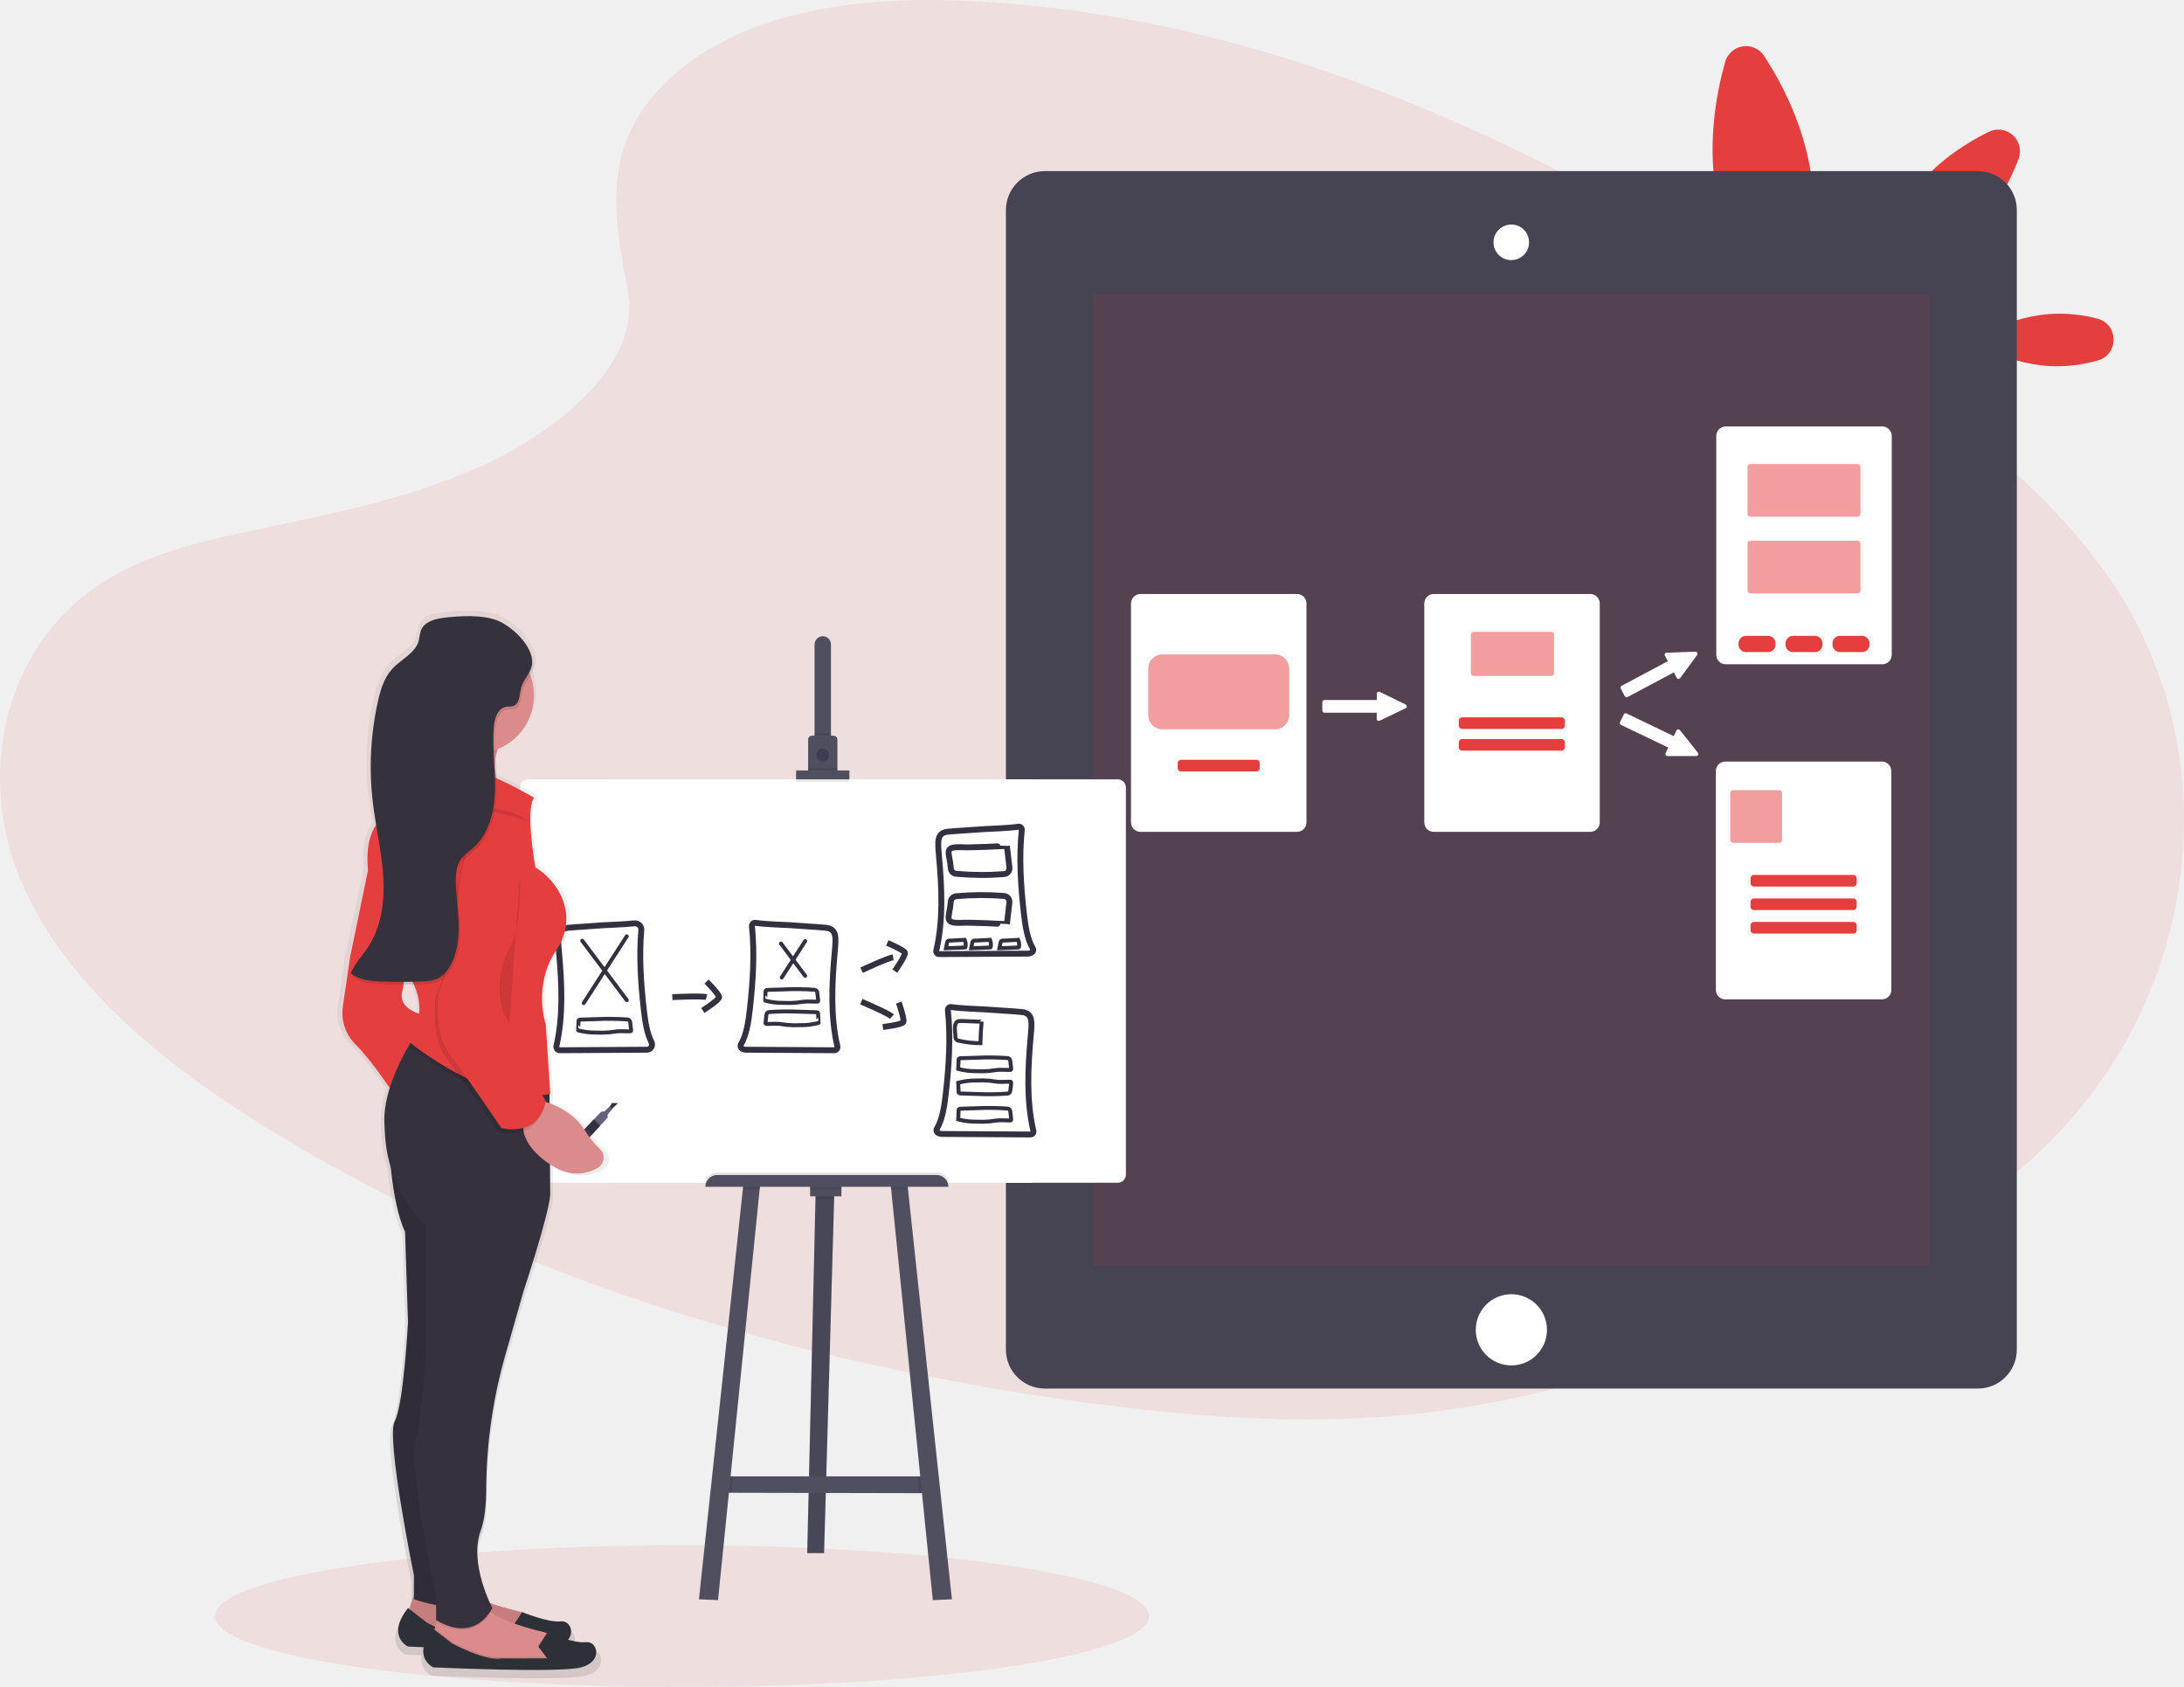
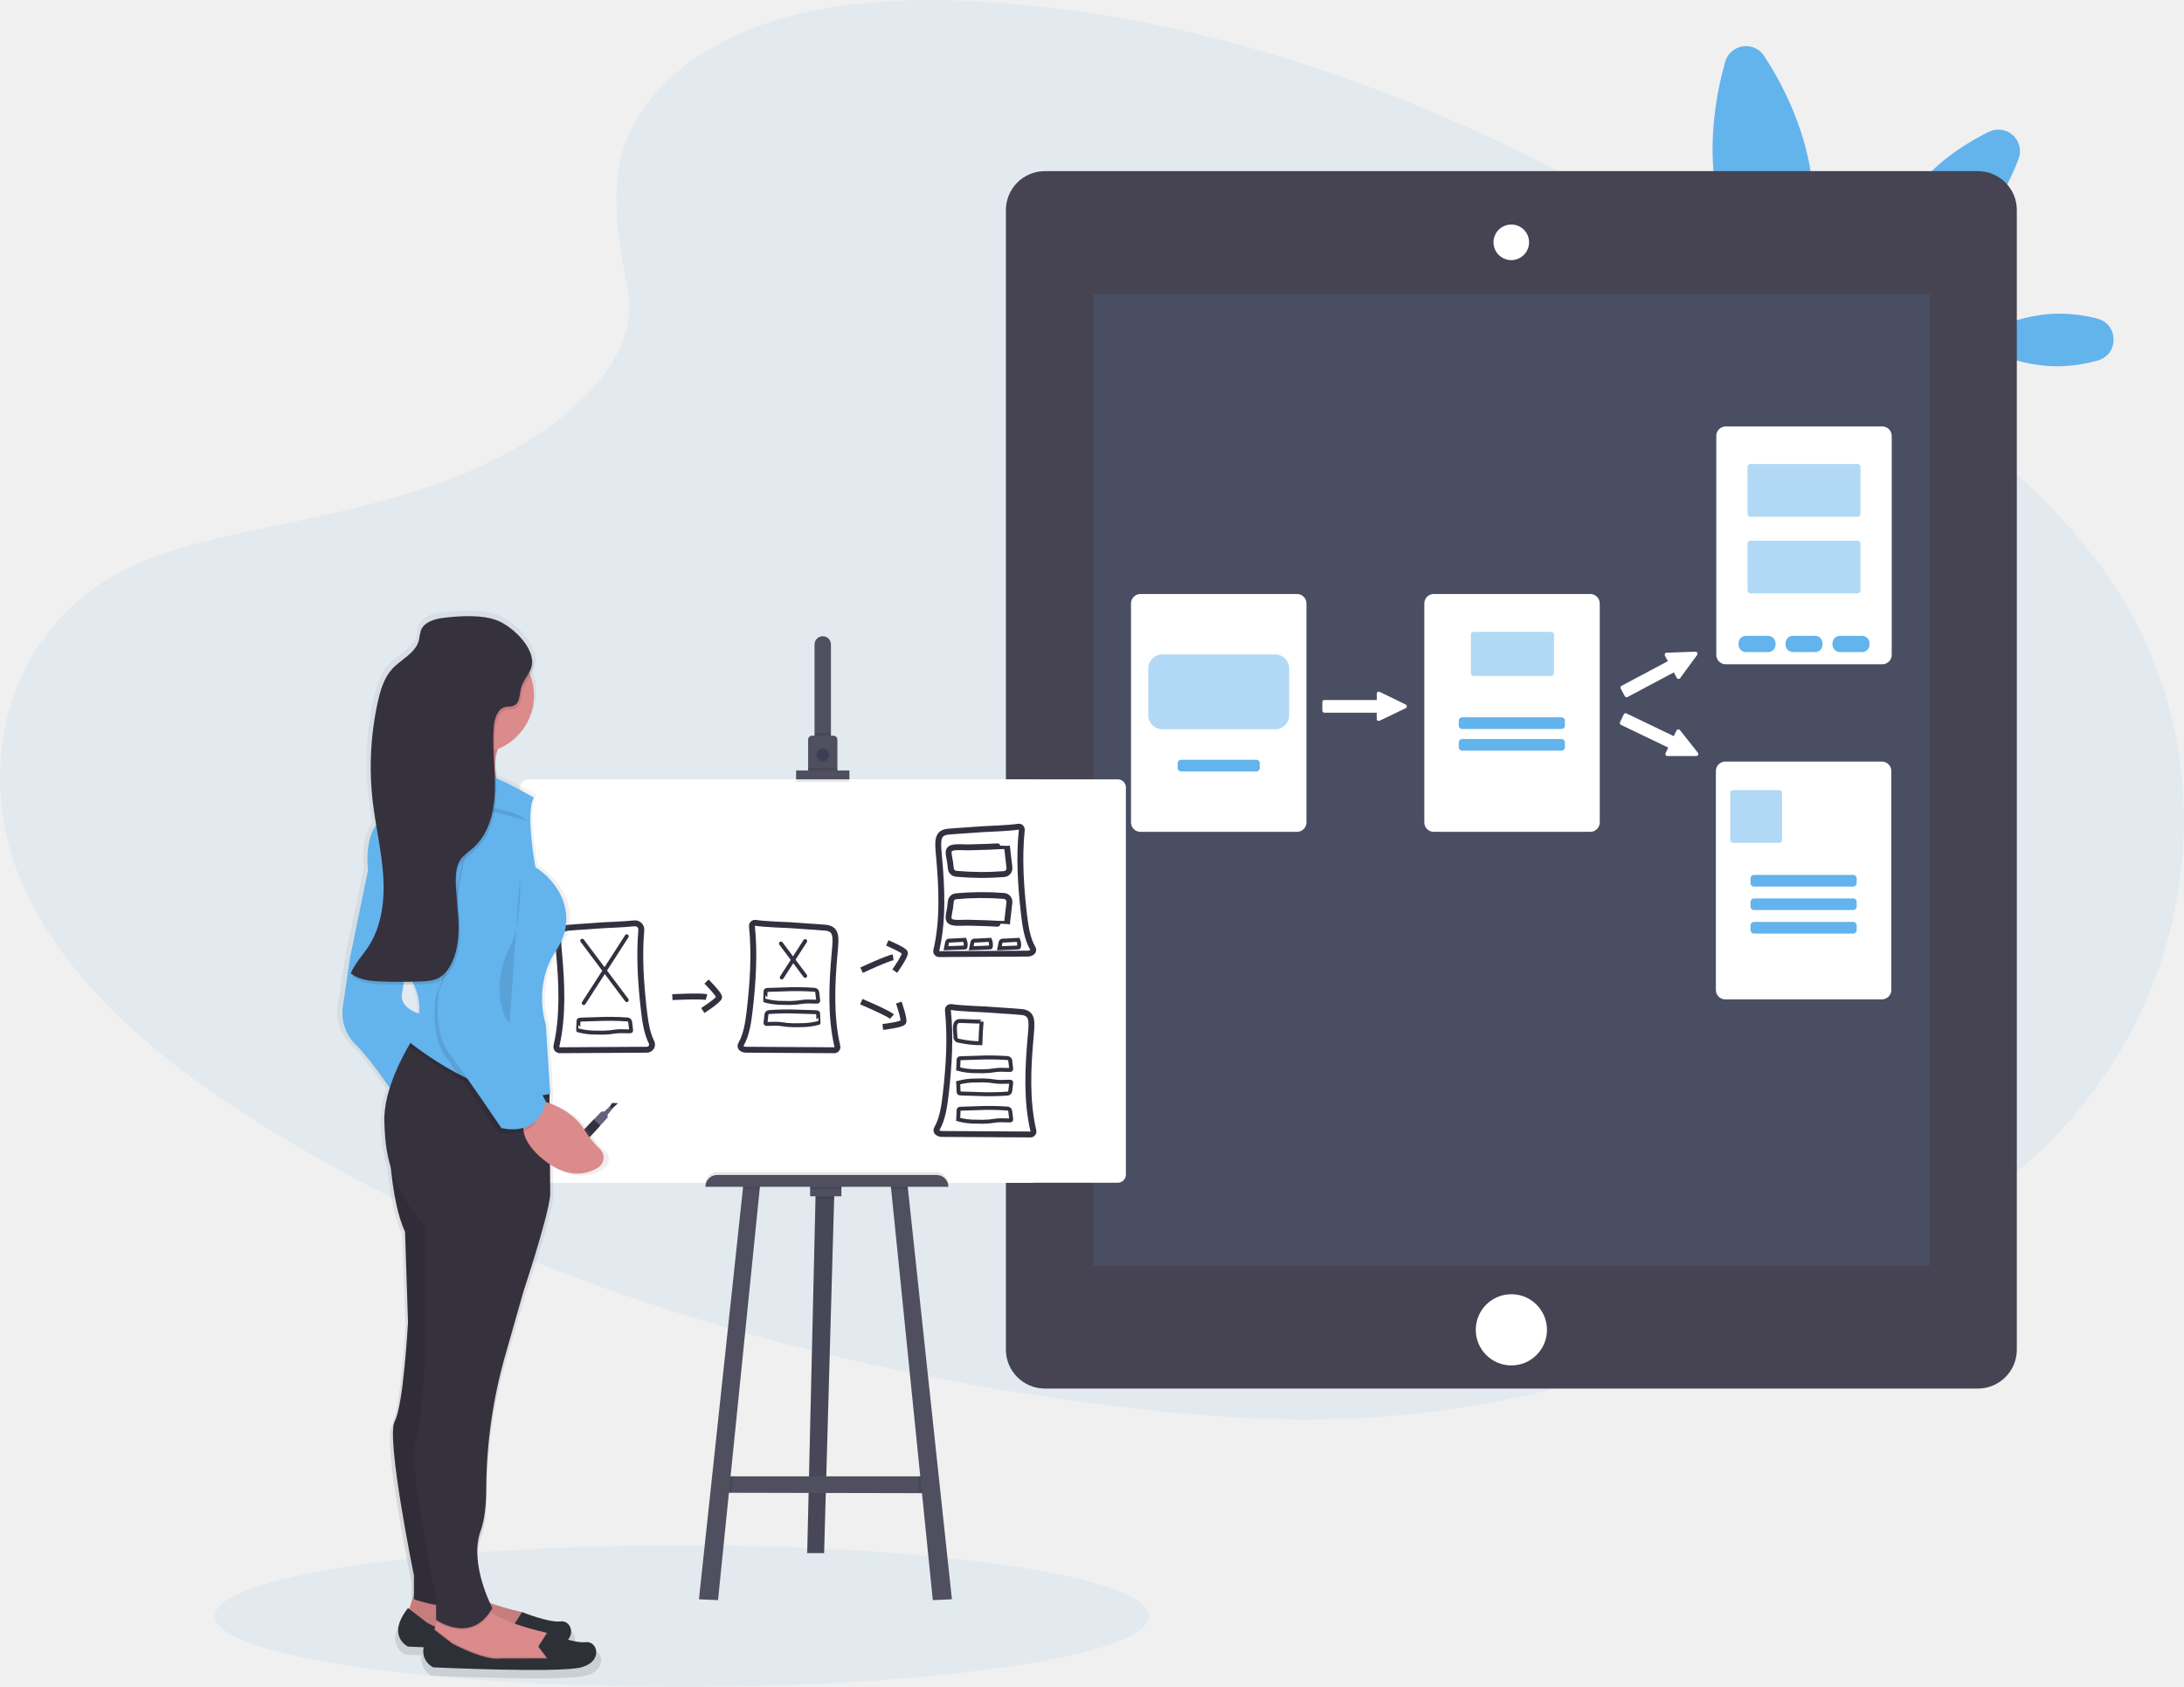
<svg xmlns="http://www.w3.org/2000/svg" id="a6f4e524-a1b8-434a-a0ca-43acb27f4769" data-name="Layer 1" width="1110.46" height="857.68" viewBox="0 0 1110.46 857.68">
  <defs>
    <linearGradient id="ed123d47-1cc8-43ee-8efc-264e01b6d696" x1="2277.26" y1="874.51" x2="2277.26" y2="331.66" gradientTransform="translate(-1992)" gradientUnits="userSpaceOnUse">
      <stop offset="0" stop-color="gray" stop-opacity="0.25" />
      <stop offset="0.54" stop-color="gray" stop-opacity="0.12" />
      <stop offset="1" stop-color="gray" stop-opacity="0.1" />
    </linearGradient>
  </defs>
-   <ellipse cx="346.73" cy="821.68" rx="237.5" ry="36" fill="#E53E3E" opacity="0.1" />
-   <path d="M387.66,59C425.33,25.8,484.47,19,538.31,21.68,707.39,30,860,110.67,992.05,201.94c47.8,33.05,94.86,68.65,125.88,114.16,63.16,92.62,44.42,220.94-43.4,297.24-29.88,26-66.1,45.87-103.28,63.51-66.12,31.37-137.46,56.55-212.5,63.72-53.51,5.11-107.68.95-160.88-6.18-148.64-19.92-294.54-64-416.82-139.37C127.42,562,76.87,520.86,54.76,467.37s-8-121.27,46.81-152.92c22.65-13.1,49.73-19,76.24-24.57,39-8.17,78.68-16.23,113.9-32.84,36.37-17.17,79.44-50.36,72.24-88.34C356.22,127.93,350,92.14,387.66,59Z" transform="translate(-44.77 -21.16)" fill="#E53E3E" opacity="0.1" />
-   <path d="M965.6,109.62c6.76,44.56-12.05,84.37-12.05,84.37S923.78,161.56,917,117c-3.79-25,.46-48.48,4.92-64.3a11,11,0,0,1,19.89-3C950.78,63.46,961.81,84.63,965.6,109.62Z" transform="translate(-44.77 -21.16)" fill="#E53E3E" />
-   <path d="M1091.3,180.64a76.91,76.91,0,0,1,19.85,2.51c10.91,2.8,11.08,18.25.23,21.29a77.15,77.15,0,0,1-19.79,2.94c-24.53.27-44.56-12.89-44.56-12.89S1066.77,180.91,1091.3,180.64Z" transform="translate(-44.77 -21.16)" fill="#E53E3E" />
-   <path d="M1022.32,112.9c-22.83,25.09-27.66,57.88-27.66,57.88s32.18-7.9,55-33c10.58-11.63,17.3-24.91,21.46-35.81A11,11,0,0,0,1056,88.17C1045.48,93.34,1032.9,101.27,1022.32,112.9Z" transform="translate(-44.77 -21.16)" fill="#E53E3E" />
+   <ellipse cx="346.73" cy="821.68" rx="237.5" ry="36" fill="#63b3ed" opacity="0.1" />
+   <path d="M387.66,59C425.33,25.8,484.47,19,538.31,21.68,707.39,30,860,110.67,992.05,201.94c47.8,33.05,94.86,68.65,125.88,114.16,63.16,92.62,44.42,220.94-43.4,297.24-29.88,26-66.1,45.87-103.28,63.51-66.12,31.37-137.46,56.55-212.5,63.72-53.51,5.11-107.68.95-160.88-6.18-148.64-19.92-294.54-64-416.82-139.37C127.42,562,76.87,520.86,54.76,467.37s-8-121.27,46.81-152.92c22.65-13.1,49.73-19,76.24-24.57,39-8.17,78.68-16.23,113.9-32.84,36.37-17.17,79.44-50.36,72.24-88.34C356.22,127.93,350,92.14,387.66,59Z" transform="translate(-44.77 -21.16)" fill="#63b3ed" opacity="0.1" />
+   <path d="M965.6,109.62c6.76,44.56-12.05,84.37-12.05,84.37S923.78,161.56,917,117c-3.79-25,.46-48.48,4.92-64.3a11,11,0,0,1,19.89-3C950.78,63.46,961.81,84.63,965.6,109.62Z" transform="translate(-44.77 -21.16)" fill="#63b3ed" />
+   <path d="M1091.3,180.64a76.91,76.91,0,0,1,19.85,2.51c10.91,2.8,11.08,18.25.23,21.29a77.15,77.15,0,0,1-19.79,2.94c-24.53.27-44.56-12.89-44.56-12.89S1066.77,180.91,1091.3,180.64Z" transform="translate(-44.77 -21.16)" fill="#63b3ed" />
+   <path d="M1022.32,112.9c-22.83,25.09-27.66,57.88-27.66,57.88s32.18-7.9,55-33c10.58-11.63,17.3-24.91,21.46-35.81A11,11,0,0,0,1056,88.17C1045.48,93.34,1032.9,101.27,1022.32,112.9Z" transform="translate(-44.77 -21.16)" fill="#63b3ed" />
  <rect x="511.46" y="87.01" width="514" height="618.97" rx="19.8" fill="#464353" />
-   <rect x="555.8" y="149.45" width="425.32" height="494.09" fill="#E53E3E" opacity="0.1" />
+   <rect x="555.8" y="149.45" width="425.32" height="494.09" fill="#63b3ed" opacity="0.1" />
  <circle cx="768.46" cy="676.12" r="18.1" fill="#fff" />
  <path d="M813.23,152.92a8.55,8.55,0,1,1,8.55-8.55A8.57,8.57,0,0,1,813.23,152.92Z" transform="translate(-44.77 -21.16)" fill="#fff" />
  <path d="M813.23,136.32a8.05,8.05,0,1,1-8.05,8.05,8.06,8.06,0,0,1,8.05-8.05m0-1a9.05,9.05,0,1,0,9,9.05,9,9,0,0,0-9-9.05Z" transform="translate(-44.77 -21.16)" fill="#fff" />
  <rect x="575.56" y="302.51" width="88.21" height="119.92" rx="4.3" fill="#fff" stroke="#fff" stroke-miterlimit="10" />
-   <rect x="583.83" y="332.73" width="71.67" height="38.05" rx="7.14" fill="#E53E3E" opacity="0.5" />
-   <rect x="598.79" y="386.3" width="41.75" height="5.91" rx="1.69" fill="#E53E3E" />
+   <rect x="583.83" y="332.73" width="71.67" height="38.05" rx="7.14" fill="#63b3ed" opacity="0.5" />
+   <rect x="598.79" y="386.3" width="41.75" height="5.91" rx="1.69" fill="#63b3ed" />
  <rect x="724.69" y="302.51" width="88.21" height="119.92" rx="4.3" fill="#fff" stroke="#fff" stroke-miterlimit="10" />
-   <rect x="747.89" y="321.24" width="42.27" height="22.44" rx="1.46" fill="#E53E3E" opacity="0.5" />
-   <rect x="741.71" y="364.71" width="53.96" height="5.91" rx="1.69" fill="#E53E3E" />
-   <rect x="741.71" y="375.73" width="53.96" height="5.91" rx="1.69" fill="#E53E3E" />
+   <rect x="747.89" y="321.24" width="42.27" height="22.44" rx="1.46" fill="#63b3ed" opacity="0.5" />
+   <rect x="741.71" y="364.71" width="53.96" height="5.91" rx="1.69" fill="#63b3ed" />
+   <rect x="741.71" y="375.73" width="53.96" height="5.91" rx="1.69" fill="#63b3ed" />
  <rect x="873.15" y="217.32" width="88.21" height="119.92" rx="4.3" fill="#fff" stroke="#fff" stroke-miterlimit="10" />
-   <rect x="888.54" y="235.93" width="57.43" height="26.8" rx="1.46" fill="#E53E3E" opacity="0.5" />
-   <rect x="888.54" y="274.88" width="57.43" height="26.8" rx="1.46" fill="#E53E3E" opacity="0.5" />
-   <rect x="883.95" y="323.28" width="18.84" height="8.27" rx="3.83" fill="#E53E3E" />
-   <rect x="907.84" y="323.28" width="18.84" height="8.27" rx="3.83" fill="#E53E3E" />
-   <rect x="931.73" y="323.28" width="18.84" height="8.27" rx="3.83" fill="#E53E3E" />
+   <rect x="888.54" y="235.93" width="57.43" height="26.8" rx="1.46" fill="#63b3ed" opacity="0.5" />
+   <rect x="888.54" y="274.88" width="57.43" height="26.8" rx="1.46" fill="#63b3ed" opacity="0.5" />
+   <rect x="883.95" y="323.28" width="18.84" height="8.27" rx="3.83" fill="#63b3ed" />
+   <rect x="907.84" y="323.28" width="18.84" height="8.27" rx="3.83" fill="#63b3ed" />
+   <rect x="931.73" y="323.28" width="18.84" height="8.27" rx="3.83" fill="#63b3ed" />
  <rect x="872.94" y="387.7" width="88.21" height="119.92" rx="4.3" fill="#fff" stroke="#fff" stroke-miterlimit="10" />
-   <rect x="879.75" y="401.72" width="26.36" height="26.8" rx="1.46" fill="#E53E3E" opacity="0.5" />
-   <rect x="890.07" y="444.84" width="53.96" height="5.91" rx="1.69" fill="#E53E3E" />
-   <rect x="890.07" y="456.79" width="53.96" height="5.91" rx="1.69" fill="#E53E3E" />
-   <rect x="890.07" y="468.74" width="53.96" height="5.91" rx="1.69" fill="#E53E3E" />
+   <rect x="879.75" y="401.72" width="26.36" height="26.8" rx="1.46" fill="#63b3ed" opacity="0.5" />
+   <rect x="890.07" y="444.84" width="53.96" height="5.91" rx="1.69" fill="#63b3ed" />
+   <rect x="890.07" y="456.79" width="53.96" height="5.91" rx="1.69" fill="#63b3ed" />
+   <rect x="890.07" y="468.74" width="53.96" height="5.91" rx="1.69" fill="#63b3ed" />
  <path d="M759.29,380.77l-1.35.65L747,386.68l-1,.47a.54.54,0,0,1-.73-.29.59.59,0,0,1,0-.2v-3.11a.53.53,0,0,0-.53-.53H718.15a.54.54,0,0,1-.54-.53V378.1a.54.54,0,0,1,.54-.53h26.62a.54.54,0,0,0,.53-.54v-3.18a.65.65,0,0,1,0-.2.54.54,0,0,1,.73-.28l1,.47,10.91,5.31,1.35.66A.53.53,0,0,1,759.29,380.77Z" transform="translate(-44.77 -21.16)" fill="#fff" stroke="#fff" stroke-miterlimit="10" />
  <path d="M907.32,353.8l-.88,1.21-7.16,9.76-.63.87a.55.55,0,0,1-.78.09.48.48,0,0,1-.12-.16l-1.46-2.74a.55.55,0,0,0-.73-.23l-23.5,12.51a.53.53,0,0,1-.72-.22L869.28,371a.53.53,0,0,1,.22-.72L893,357.79a.53.53,0,0,0,.22-.72l-1.49-2.81a.35.35,0,0,1-.06-.19.52.52,0,0,1,.51-.59l1.07,0,12.12-.44,1.5-.05A.53.53,0,0,1,907.32,353.8Z" transform="translate(-44.77 -21.16)" fill="#fff" stroke="#fff" stroke-miterlimit="10" />
  <path d="M907.24,405.06h-1.49l-12.11,0h-1.07a.53.53,0,0,1-.53-.57.45.45,0,0,1,.05-.19l1.34-2.81a.53.53,0,0,0-.25-.71l-24-11.52a.54.54,0,0,1-.25-.72l1.9-3.95a.52.52,0,0,1,.71-.25l24,11.53a.55.55,0,0,0,.72-.25l1.38-2.87a.52.52,0,0,1,.89-.1l.67.83,7.53,9.52.93,1.18A.53.53,0,0,1,907.24,405.06Z" transform="translate(-44.77 -21.16)" fill="#fff" stroke="#fff" stroke-miterlimit="10" />
  <polygon points="424.19 606.65 424.11 609.58 419.01 789.65 410.43 789.65 414.64 609.58 414.72 606.2 424.19 606.65" fill="#504f60" />
  <polygon points="424.19 606.65 424.11 609.58 419.01 789.65 410.43 789.65 414.64 609.58 414.72 606.2 424.19 606.65" opacity="0.1" />
  <polygon points="473.84 759.19 467.42 759.17 371.97 758.97 366.89 758.96 369.59 750.61 473.16 750.61 473.84 759.19" fill="#504f60" />
  <polygon points="424.19 606.65 424.11 609.58 414.64 609.58 414.72 606.2 424.19 606.65" opacity="0.1" />
  <rect x="411.9" y="602.25" width="15.91" height="5.98" fill="#504f60" />
  <polygon points="372.82 750.61 371.97 758.97 366.89 758.96 369.59 750.61 372.82 750.61" opacity="0.1" />
  <polygon points="386.52 602.14 386.25 604.73 365.08 813.56 355.38 813.11 377.69 604.73 377.94 602.36 386.52 602.14" fill="#504f60" />
  <polygon points="473.84 759.19 467.42 759.17 466.55 750.61 473.16 750.61 473.84 759.19" opacity="0.1" />
  <polygon points="484 813.11 474.29 813.56 453.12 604.73 452.86 602.14 461.43 602.36 461.68 604.73 484 813.11" fill="#504f60" />
  <rect x="311.38" y="396.23" width="213.91" height="205.11" fill="#fff" />
  <rect x="264.46" y="396.23" width="308" height="205.11" rx="4.13" fill="#fff" />
  <path d="M467.27,348.8v49.53h-8.34V348.8a4.17,4.17,0,1,1,8.34,0Z" transform="translate(-44.77 -21.16)" fill="#504f60" />
  <rect x="414.16" y="372.66" width="8.35" height="4.51" opacity="0.1" />
  <path d="M470.55,397.2v16.36H455.66V397.2a2,2,0,0,1,2-2h10.83A2,2,0,0,1,470.55,397.2Z" transform="translate(-44.77 -21.16)" fill="#504f60" />
  <circle cx="418.33" cy="384.39" r="3.16" opacity="0.1" />
  <circle cx="418.33" cy="383.71" r="3.16" fill="#3f3d56" />
  <rect x="410.89" y="390.37" width="14.89" height="2.03" opacity="0.1" />
  <rect x="404.79" y="393.08" width="27.08" height="4.51" opacity="0.1" />
  <rect x="404.79" y="391.72" width="27.08" height="4.51" fill="#504f60" />
  <path d="M364.63,596H476.21a6,6,0,0,1,6,6v0a0,0,0,0,1,0,0H358.65a0,0,0,0,1,0,0v0A6,6,0,0,1,364.63,596Z" opacity="0.1" />
  <polygon points="377.94 602.36 386.52 602.14 386.25 604.73 377.69 604.73 377.94 602.36" opacity="0.1" />
  <rect x="411.9" y="602.25" width="15.91" height="2.48" opacity="0.1" />
  <polygon points="461.68 604.73 453.12 604.73 452.86 602.14 461.43 602.36 461.68 604.73" opacity="0.1" />
  <path d="M364.63,597.4H476.21a6,6,0,0,1,6,6v0a0,0,0,0,1,0,0H358.65a0,0,0,0,1,0,0v0a6,6,0,0,1,6-6Z" fill="#504f60" />
  <path d="M562.59,441.48a1.49,1.49,0,0,1,1.71,1.64c-1.45,14-.52,28.34,1.05,42.31.73,6.39,1.72,13.15,4.55,17.89a1.51,1.51,0,0,1-.2,1.86,4,4,0,0,1-2.78.83l-44.63.25a1.49,1.49,0,0,1-1.46-1.84c3.59-15.3,2.82-32,1.38-47.87-.71-7.81-1.12-12,4.71-12.55,6-.54,12-.79,18-1.29C546.36,442.59,557.9,442.25,562.59,441.48Z" transform="translate(-44.77 -21.16)" fill="#fff" stroke="#33313f" stroke-miterlimit="10" stroke-width="3" />
  <path d="M528.44,533.17a1.49,1.49,0,0,0-1.71,1.64c1.45,14,.52,28.34-1.06,42.31-.72,6.39-1.71,13.15-4.54,17.9a1.49,1.49,0,0,0,.2,1.85,4,4,0,0,0,2.78.83l44.63.26a1.51,1.51,0,0,0,1.46-1.85c-3.59-15.3-2.82-32-1.38-47.87.71-7.81,1.12-12-4.71-12.55s-12-.79-18-1.29C544.67,534.28,533.13,533.94,528.44,533.17Z" transform="translate(-44.77 -21.16)" fill="#fff" stroke="#33313f" stroke-miterlimit="10" stroke-width="3" />
  <path d="M541.55,558.93a132.37,132.37,0,0,1,15.56.19,1.47,1.47,0,0,1,1.32,1.3l.49,4.09a.58.58,0,0,1-.12.53.55.55,0,0,1-.38.1c-2.18.06-4.36-.19-6.53,0-1.35.11-2.69.37-4,.52a47.75,47.75,0,0,1-6.66.12,33.56,33.56,0,0,1-9.27-1.14s.18-3.39.18-3.71c0-1.58-.05-1.72,1.58-1.76Z" transform="translate(-44.77 -21.16)" fill="none" stroke="#33313f" stroke-linecap="round" stroke-miterlimit="10" stroke-width="2" />
  <path d="M541.55,577.37a130.24,130.24,0,0,0,15.56-.2,1.47,1.47,0,0,0,1.32-1.3l.49-4.08a.6.6,0,0,0-.12-.54.55.55,0,0,0-.38-.1c-2.18-.06-4.36.2-6.53,0-1.35-.1-2.69-.36-4-.51a46.26,46.26,0,0,0-6.66-.12,33.56,33.56,0,0,0-9.27,1.14s.18,3.38.18,3.71c0,1.58-.05,1.71,1.58,1.76Z" transform="translate(-44.77 -21.16)" fill="none" stroke="#33313f" stroke-linecap="round" stroke-miterlimit="10" stroke-width="2" />
  <path d="M541.55,584.59a130.24,130.24,0,0,1,15.56.2,1.47,1.47,0,0,1,1.32,1.3l.49,4.08a.6.6,0,0,1-.12.54.55.55,0,0,1-.38.1c-2.18.06-4.36-.2-6.53,0-1.35.1-2.69.37-4,.52a47.75,47.75,0,0,1-6.66.11,33.55,33.55,0,0,1-9.27-1.13s.18-3.39.18-3.72c0-1.58-.05-1.71,1.58-1.75Z" transform="translate(-44.77 -21.16)" fill="none" stroke="#33313f" stroke-linecap="round" stroke-miterlimit="10" stroke-width="2" />
  <path d="M548.12,499a6.61,6.61,0,0,1,.44,3.48.52.52,0,0,1-.07.27.54.54,0,0,1-.42.15l-9.5.37s.53-2.8.6-3c.33-1.14,1.16-.84,2.23-.9Z" transform="translate(-44.77 -21.16)" fill="#fff" stroke="#33313f" stroke-linecap="round" stroke-miterlimit="10" stroke-width="2" />
  <path d="M562.47,499a6.61,6.61,0,0,1,.43,3.48.51.51,0,0,1-.06.27.56.56,0,0,1-.42.15l-9.51.37s.54-2.8.61-3c.32-1.14,1.15-.84,2.23-.9Z" transform="translate(-44.77 -21.16)" fill="#fff" stroke="#33313f" stroke-linecap="round" stroke-miterlimit="10" stroke-width="2" />
  <path d="M556.74,451.26l1.28,11a3,3,0,0,1-2.73,3.31,142.81,142.81,0,0,1-24.38-.16,3,3,0,0,1-2.71-2.86,42.69,42.69,0,0,0-.86-5.83c-.33-2-.69-3.93,1.67-4.52s5.59-.17,8.17-.22q4.64-.09,9.25-.26C547.29,451.72,556.74,451.21,556.74,451.26Z" transform="translate(-44.77 -21.16)" fill="none" stroke="#33313f" stroke-miterlimit="10" stroke-width="3" />
  <path d="M556.74,491,558,480a3,3,0,0,0-2.73-3.31,143.84,143.84,0,0,0-24.38.15,3,3,0,0,0-2.71,2.87,42.69,42.69,0,0,1-.86,5.83c-.33,2-.69,3.93,1.67,4.52s5.59.17,8.17.22c3.09.06,6.17.14,9.25.26C547.29,490.57,556.74,491.08,556.74,491Z" transform="translate(-44.77 -21.16)" fill="none" stroke="#33313f" stroke-miterlimit="10" stroke-width="3" />
  <path d="M543.89,540.57q-.5,5.49-.63,11a52.07,52.07,0,0,1-10.91-1.25,1.93,1.93,0,0,1-1.79-2.36c-.07-2.28-1.27-7.37,1.94-7.69C533.46,540.17,543.88,540.75,543.89,540.57Z" transform="translate(-44.77 -21.16)" fill="none" stroke="#33313f" stroke-linecap="round" stroke-miterlimit="10" stroke-width="2" />
  <path d="M367.32,490.61a3.19,3.19,0,0,1,3.52,3.47c-1.15,13.31-.24,26.94,1.26,40.21.67,5.9,1.56,12.11,3.92,16.76a2.62,2.62,0,0,1-2.32,3.82h0l-44.28.26a1.76,1.76,0,0,1-1.73-2.14c3.51-15.22,2.74-31.84,1.31-47.58-.72-7.81-1.12-12,4.7-12.55,6-.53,12-.78,17.95-1.29C352.92,491.47,362,491.19,367.32,490.61Z" transform="translate(-44.77 -21.16)" fill="#fff" stroke="#33313f" stroke-linecap="round" stroke-miterlimit="10" stroke-width="3" />
  <path d="M428.92,490.36a1.59,1.59,0,0,0-1.82,1.76c1.43,13.93.5,28.25-1.07,42.17-.72,6.39-1.71,13.12-4.53,17.87a1.58,1.58,0,0,0,.42,2.07,4.19,4.19,0,0,0,2.54.64l44.51.26a1.6,1.6,0,0,0,1.55-2c-3.55-15.27-2.79-31.95-1.35-47.75.71-7.81,1.12-12-4.7-12.55-6-.53-12-.78-18-1.29C445,491.45,433.7,491.12,428.92,490.36Z" transform="translate(-44.77 -21.16)" fill="#fff" stroke="#33313f" stroke-miterlimit="10" stroke-width="3" />
  <line x1="296.04" y1="478.29" x2="318.68" y2="508.49" fill="#fff" stroke="#33313f" stroke-linecap="round" stroke-miterlimit="10" stroke-width="2" />
  <line x1="318.68" y1="476.03" x2="296.79" y2="510" fill="#fff" stroke="#33313f" stroke-linecap="round" stroke-miterlimit="10" stroke-width="2" />
  <line x1="397.07" y1="479.71" x2="409.4" y2="496.16" fill="#fff" stroke="#33313f" stroke-linecap="round" stroke-miterlimit="10" stroke-width="2" />
  <line x1="409.4" y1="478.47" x2="397.48" y2="496.98" fill="#fff" stroke="#33313f" stroke-linecap="round" stroke-miterlimit="10" stroke-width="2" />
  <path d="M348.29,539.3a132.56,132.56,0,0,1,15.57.19,1.49,1.49,0,0,1,1.32,1.3l.48,4.09a.63.63,0,0,1-.11.54.7.7,0,0,1-.38.1c-2.18.06-4.37-.2-6.54,0-1.35.1-2.68.36-4,.51a47.72,47.72,0,0,1-6.66.12,33.44,33.44,0,0,1-9.26-1.14c-.06,0,.18-3.38.18-3.71,0-1.58-.06-1.71,1.57-1.76Z" transform="translate(-44.77 -21.16)" fill="none" stroke="#33313f" stroke-linecap="round" stroke-miterlimit="10" stroke-width="2" />
  <path d="M443.41,524.2a130.43,130.43,0,0,1,15.57.2,1.47,1.47,0,0,1,1.32,1.3l.48,4.08a.63.63,0,0,1-.11.54.56.56,0,0,1-.38.1c-2.18.06-4.37-.2-6.54,0-1.35.1-2.68.37-4,.51a46.26,46.26,0,0,1-6.66.12,33.56,33.56,0,0,1-9.27-1.14c-.05,0,.18-3.38.18-3.71,0-1.58-.05-1.71,1.58-1.76Z" transform="translate(-44.77 -21.16)" fill="none" stroke="#33313f" stroke-linecap="round" stroke-miterlimit="10" stroke-width="2" />
  <path d="M451.34,535.53a132.39,132.39,0,0,0-15.56.19,1.47,1.47,0,0,0-1.32,1.3L434,541.1a.57.57,0,0,0,.11.54.55.55,0,0,0,.38.1c2.18.06,4.36-.19,6.54,0,1.35.1,2.68.37,4,.52a49.33,49.33,0,0,0,6.66.12,33.47,33.47,0,0,0,9.27-1.14c.05,0-.18-3.39-.18-3.71,0-1.59.06-1.72-1.57-1.76Z" transform="translate(-44.77 -21.16)" fill="none" stroke="#33313f" stroke-linecap="round" stroke-miterlimit="10" stroke-width="2" />
  <path d="M386.63,528.13s14.71-.75,17.35,0" transform="translate(-44.77 -21.16)" fill="none" stroke="#33313f" stroke-miterlimit="10" stroke-width="3" />
  <path d="M404,520.21s6.41,6.41,6.41,7.92-8.3,6.79-8.3,6.79" transform="translate(-44.77 -21.16)" fill="none" stroke="#33313f" stroke-miterlimit="10" stroke-width="3" />
  <path d="M482.84,514.45s13.33-6.24,16.06-6.54" transform="translate(-44.77 -21.16)" fill="none" stroke="#33313f" stroke-miterlimit="10" stroke-width="3" />
  <path d="M495.92,500.58s8.35,3.52,8.92,4.91-5.12,9.42-5.12,9.42" transform="translate(-44.77 -21.16)" fill="none" stroke="#33313f" stroke-miterlimit="10" stroke-width="3" />
  <path d="M482.7,530.43s13.55,5.75,15.6,7.59" transform="translate(-44.77 -21.16)" fill="none" stroke="#33313f" stroke-miterlimit="10" stroke-width="3" />
  <path d="M501.76,530.89s3,8.57,2.3,9.93-10.43,2.48-10.43,2.48" transform="translate(-44.77 -21.16)" fill="none" stroke="#33313f" stroke-miterlimit="10" stroke-width="3" />
  <path d="M535.29,499a6.61,6.61,0,0,1,.43,3.48.51.51,0,0,1-.06.27.56.56,0,0,1-.42.15l-9.51.37s.54-2.8.61-3c.32-1.14,1.16-.84,2.23-.9Z" transform="translate(-44.77 -21.16)" fill="#fff" stroke="#33313f" stroke-linecap="round" stroke-miterlimit="10" stroke-width="2" />
  <polygon points="310.87 564.02 314.23 560.89 311.23 560.77 309.66 563.18 310.87 564.02" fill="#33313f" />
  <polygon points="286.7 585.94 290.26 581.37 291.05 580.55 301.95 569.13 305.66 565.25 307.4 565.04 309.9 562.56 311.37 563.85 308.94 566.69 308.98 568.18 305.19 572.29 294.49 583.91 293.8 584.65 289.5 588.63 286.7 585.94" fill="#65617d" />
  <polygon points="291.05 580.55 301.95 569.13 305.19 572.29 294.49 583.91 291.05 580.55" fill="#33313f" />
  <path d="M352.27,606.11a48,48,0,0,1-8.19-10c-4.8-7.48-12.82-11.52-18.32-13.53l0-2.43.34-.07-.15-2.26.15,0-.39-6v-.05h0L323.73,542s-7.05-19.85,5.48-38.16.78-35.87-11-42.74c0,0-5.48-29-.78-35.87a203.68,203.68,0,0,0-19.68-9.95c-.11-.36-.2-.72-.29-1.1-.13-2.7-.3-5.4-.45-8.1a29.47,29.47,0,0,1,.77-4.16c.15-.57.32-1.14.5-1.73a29.78,29.78,0,0,0,19.15-27.61,29,29,0,0,0-1.86-10.24A12.87,12.87,0,0,0,317,359c.75-3.09-.1-6.39-1.86-9.52C312,342.7,304.17,336.35,298.49,334c-8.14-3.3-20.39-2.52-28.87-1.5-4.76.57-10.19,2.16-11.91,6.52-.63,1.6-.64,3.37-1.08,5-1.78,6.66-9.47,9.76-14.22,14.86-4.2,4.5-6,10.59-7.4,16.52a151.21,151.21,0,0,0-2.75,51.85c.48,4,1.12,7.95,1.8,11.91-2.86,4-5.44,11.07-4.26,23.35l-9.4,44.26-3.91,25.95s-2.35,10.68,7,19.84c6,5.84,13.25,15.71,17.72,22.1a52.45,52.45,0,0,0-2.85,17.59c.1,2.72.25,5.35.44,7.85a69.33,69.33,0,0,0,3,15.64c1.1,10.66,3.27,24.29,7.52,33l1.56,46.55s-2.35,42.74-7,51.13,10.17,79.37,10.17,79.37v9.92l-2.5,7.34-.63-.47c-11.74,14.5,0,19.84,0,19.84s3.2.15,8.31.35a9.36,9.36,0,0,0,5,10.34s66.53,3.05,78.28,0,8.61-13.74,2.34-13c-2.39.3-5.92-.33-9.37-1.22,3.65-4.25.73-10-3.93-9.46-6.26.76-20.35-4.78-20.35-4.78l-.07.09a10.5,10.5,0,0,0-1.38-.42,156.67,156.67,0,0,1-15.49-4.33c-3-6.43-10-23.71-5-37.11,2.26-6.06,3-14.12,3-21.94a249,249,0,0,1,10.31-69.66l9.39-32s13.31-38.93,14.09-49.61L326,614.13c11,7,19.75,4.9,25.33,1.63A6,6,0,0,0,352.27,606.11Zm-104.47-81c.27-1.12.49-2.34.68-3.63,1.84,0,3.69,0,5.53-.06a28.17,28.17,0,0,1,2.78,15C252.55,535.11,246.21,531.9,247.8,525.16Z" transform="translate(-44.77 -21.16)" fill="url(#ed123d47-1cc8-43ee-8efc-264e01b6d696)" />
  <path d="M255.24,832l-3,9,9.79,9.79,32.39,7.53,23.35-2.26-1.51-8.29h0a10,10,0,0,0-7.42-7.29c-9.6-2.26-27.9-7.4-31.75-14.55Z" transform="translate(-44.77 -21.16)" fill="#db8b8b" />
  <path d="M255.24,832l-3,9,9.79,9.79,32.39,7.53,23.35-2.26-1.51-8.29h0a10,10,0,0,0-7.42-7.29c-9.6-2.26-27.9-7.4-31.75-14.55Z" transform="translate(-44.77 -21.16)" opacity="0.1" />
  <path d="M310.23,853.8l-4.52-6,4.52-7s13.55,5.47,19.58,4.72,9,9.79-2.26,12.8-75.32,0-75.32,0-11.3-5.27,0-19.58l9.79,7.53s16.57,9,24.86,7.53Z" transform="translate(-44.77 -21.16)" fill="#2e3037" />
  <path d="M330.56,866.61l-23.35,2.26-32.39-7.54L265,851.54l.8-2.39,1.12-3.36,1.1-3.29,21.84-6a13.5,13.5,0,0,0,4.43,4.43c7.09,4.85,19.84,8.36,27.32,10.11.31.08.63.17.93.28a9.92,9.92,0,0,1,6.49,7Z" transform="translate(-44.77 -21.16)" fill="#db8b8b" />
  <path d="M330.56,866.61l-23.35,2.26-32.39-7.54L265,851.54l.8-2.39,9,6.91s16.58,9,24.86,7.53H323l-4.52-6,4.06-6.27a9.92,9.92,0,0,1,6.49,7Z" transform="translate(-44.77 -21.16)" opacity="0.1" />
  <path d="M323,864.35l-4.52-6,4.52-7s13.56,5.47,19.58,4.72,9,9.79-2.25,12.81-75.33,0-75.33,0-11.3-5.28,0-19.59l9.79,7.53s16.58,9,24.86,7.54Z" transform="translate(-44.77 -21.16)" fill="#2e3037" />
  <path d="M304.2,427.48s-36.15,3.76-30.88-11.3a27,27,0,0,0,1.11-13.3,36.91,36.91,0,0,0-6.38-15.32l33.89,5.27a42.32,42.32,0,0,0-4.59,10.88C293.31,419.7,304.2,427.48,304.2,427.48Z" transform="translate(-44.77 -21.16)" fill="#db8b8b" />
  <path d="M242.44,599.21s.75,32.39,8.28,48.21l1.51,45.94s-2.26,42.19-6.78,50.47,9.79,78.34,9.79,78.34v12.05s24.1,9,30.88-1.51l-6.78-89.63,3-124.28Z" transform="translate(-44.77 -21.16)" fill="#35323e" />
  <path d="M242.43,599.21s.75,32.39,8.28,48.21l1.51,45.94s-2.26,42.19-6.78,50.47,9.79,78.34,9.79,78.34v12.05s24.1,9,30.88-1.51l-6.78-89.63,3-124.28Z" transform="translate(-44.77 -21.16)" opacity="0.1" />
-   <path d="M227.37,495.27l-4.52,12.05-3.76,25.61a22.65,22.65,0,0,0,6.78,19.58c9,9,21.09,27.87,21.09,27.87l14.31-42.93s-14.31-2.26-12-12.05,1.5-27.87,1.5-27.87Z" transform="translate(-44.77 -21.16)" fill="#E53E3E" />
+   <path d="M227.37,495.27l-4.52,12.05-3.76,25.61a22.65,22.65,0,0,0,6.78,19.58c9,9,21.09,27.87,21.09,27.87l14.31-42.93s-14.31-2.26-12-12.05,1.5-27.87,1.5-27.87Z" transform="translate(-44.77 -21.16)" fill="#63b3ed" />
  <path d="M294.32,840.91c-9.67,15.21-24.7,6.59-27.37,4.88l1.1-3.29,21.84-6A13.5,13.5,0,0,0,294.32,840.91Z" transform="translate(-44.77 -21.16)" opacity="0.1" />
  <path d="M324.54,628.59c-.76,10.54-13.56,49-13.56,49l-9,31.61A251.29,251.29,0,0,0,292,777.92c0,7.71-.71,15.67-2.88,21.65-6,16.57,6,39.17,6,39.17-10.54,18.83-28.62,6-28.62,6v-12S252.23,767.18,256,754.38s5.28-47.46,5.28-47.46V644.41a70.9,70.9,0,0,1-20.67-45c-.18-2.47-.33-5.06-.42-7.75-.61-17,11-36.92,15.54-44,1.1-1.72,1.78-2.68,1.78-2.68L324,571.36l.15.06,0,2.57,0,5.7Z" transform="translate(-44.77 -21.16)" fill="#35323e" />
  <path d="M301.94,392.83a42.32,42.32,0,0,0-4.59,10.88,29.42,29.42,0,0,1-22.92-.83,36.91,36.91,0,0,0-6.38-15.32Z" transform="translate(-44.77 -21.16)" opacity="0.1" />
  <circle cx="242.11" cy="353.59" r="29.38" fill="#db8b8b" />
  <path d="M324.54,579.63l-.33.06C292.63,586.18,253,553.27,253,553.27a38,38,0,0,0,2.74-5.61c1.1-1.72,1.78-2.68,1.78-2.68L324,571.36l.17,2.63Z" transform="translate(-44.77 -21.16)" opacity="0.1" />
-   <path d="M316.25,426.73s-42.18-25.61-55.74-15.07l-18.83,24.1s-12.05,3.77-9.79,27.87l-9,43.69L250,514.1s15.82,15.06,3,36.91c0,0,39.92,33.14,71.56,26.36L322.28,542s-6.78-19.59,5.27-37.66.75-35.4-10.54-42.18C317,462.13,311.73,433.5,316.25,426.73Z" transform="translate(-44.77 -21.16)" fill="#E53E3E" />
+   <path d="M316.25,426.73s-42.18-25.61-55.74-15.07l-18.83,24.1s-12.05,3.77-9.79,27.87l-9,43.69L250,514.1s15.82,15.06,3,36.91c0,0,39.92,33.14,71.56,26.36L322.28,542s-6.78-19.59,5.27-37.66.75-35.4-10.54-42.18C317,462.13,311.73,433.5,316.25,426.73Z" transform="translate(-44.77 -21.16)" fill="#63b3ed" />
  <path d="M318.51,580.38s15.82,3,23.35,15.07a46.86,46.86,0,0,0,7.89,9.85,6,6,0,0,1-.94,9.52c-6,3.6-15.72,5.81-28-4.31C299.68,593.19,318.51,580.38,318.51,580.38Z" transform="translate(-44.77 -21.16)" fill="#db8b8b" />
  <path d="M295.16,441s-15.06-1.51-18.83,37.66-9.79,48.2-9.79,48.2-3.77,20.34,5.27,32.39S298.17,597,298.17,597s18.84,5.28,22.6-13.56l-23.35-43.68s-3.76-15.07,5.27-25.61S318.51,433.5,295.16,441Z" transform="translate(-44.77 -21.16)" opacity="0.1" />
-   <path d="M296.67,438.78s-15.07-1.51-18.83,37.66-9.79,48.2-9.79,48.2S264.28,545,273.32,557s26.36,37.66,26.36,37.66,18.83,5.28,22.6-13.55l-23.35-43.69s-3.77-15.07,5.27-25.61S320,431.24,296.67,438.78Z" transform="translate(-44.77 -21.16)" fill="#E53E3E" />
+   <path d="M296.67,438.78s-15.07-1.51-18.83,37.66-9.79,48.2-9.79,48.2S264.28,545,273.32,557s26.36,37.66,26.36,37.66,18.83,5.28,22.6-13.55l-23.35-43.69s-3.77-15.07,5.27-25.61S320,431.24,296.67,438.78Z" transform="translate(-44.77 -21.16)" fill="#63b3ed" />
  <path d="M309.1,467s1.5,23.35-5.28,36.16-6.78,29.37,0,38.41" transform="translate(-44.77 -21.16)" opacity="0.1" />
  <path d="M312.86,438.4s-6-6-23.35-6.78-24.85-6-24.85-6" transform="translate(-44.77 -21.16)" opacity="0.1" />
  <path d="M271,336.79c-4.58.56-9.81,2.13-11.46,6.44-.61,1.58-.62,3.32-1.05,5-1.71,6.58-9.11,9.64-13.68,14.67-4,4.44-5.81,10.45-7.12,16.3A153.13,153.13,0,0,0,235,430.34c1.47,12.49,4.47,24.78,5.32,37.33s-.7,25.75-7.56,36.29c-3,4.54-6.84,8.52-8.93,13.51,4.32,3.5,10.28,4,15.84,4.19q9.72.33,19.44,0c3.4-.12,6.95-.34,9.88-2.06a15.31,15.31,0,0,0,5.19-5.56c3.7-6.29,4.64-13.85,4.48-21.15s-1.31-14.55-1.45-21.85c-.07-4,.24-8.2,2.53-11.46,1.65-2.35,4.16-3.93,6.31-5.84,8.07-7.14,10.83-18.6,11.1-29.37s-1.5-21.56-.59-32.29c.35-4.21,1.92-9.25,6.06-10.07,1.3-.26,2.69,0,3.93-.5,3.32-1.27,3-5.95,3.94-9.37,1.07-3.85,4.35-6.82,5.27-10.7,2.17-9.11-9.43-20-17-23.16C290.91,335,279.12,335.79,271,336.79Z" transform="translate(-44.77 -21.16)" opacity="0.1" />
  <path d="M270.21,335.29c-4.58.56-9.81,2.13-11.46,6.43a46,46,0,0,0-1,5c-1.71,6.58-9.12,9.64-13.69,14.68-4,4.43-5.81,10.44-7.12,16.3a153.33,153.33,0,0,0-2.64,51.17c1.47,12.49,4.47,24.79,5.31,37.33s-.69,25.75-7.55,36.29c-3,4.54-6.84,8.52-8.93,13.51,4.32,3.51,10.28,4,15.84,4.19q9.72.33,19.44,0c3.4-.12,6.95-.33,9.88-2.06a15.13,15.13,0,0,0,5.18-5.56c3.71-6.29,4.64-13.85,4.49-21.15s-1.32-14.55-1.45-21.85c-.07-4,.24-8.2,2.52-11.45,1.66-2.36,4.17-3.94,6.32-5.84,8.06-7.15,10.83-18.61,11.1-29.38s-1.51-21.56-.6-32.29c.36-4.2,1.93-9.25,6.06-10.06,1.31-.26,2.7,0,3.94-.51,3.32-1.27,3-5.94,3.94-9.37,1.06-3.85,4.34-6.81,5.27-10.69,2.17-9.12-9.43-20-17-23.17C290.15,333.51,278.37,334.28,270.21,335.29Z" transform="translate(-44.77 -21.16)" fill="#35323e" />
</svg>
